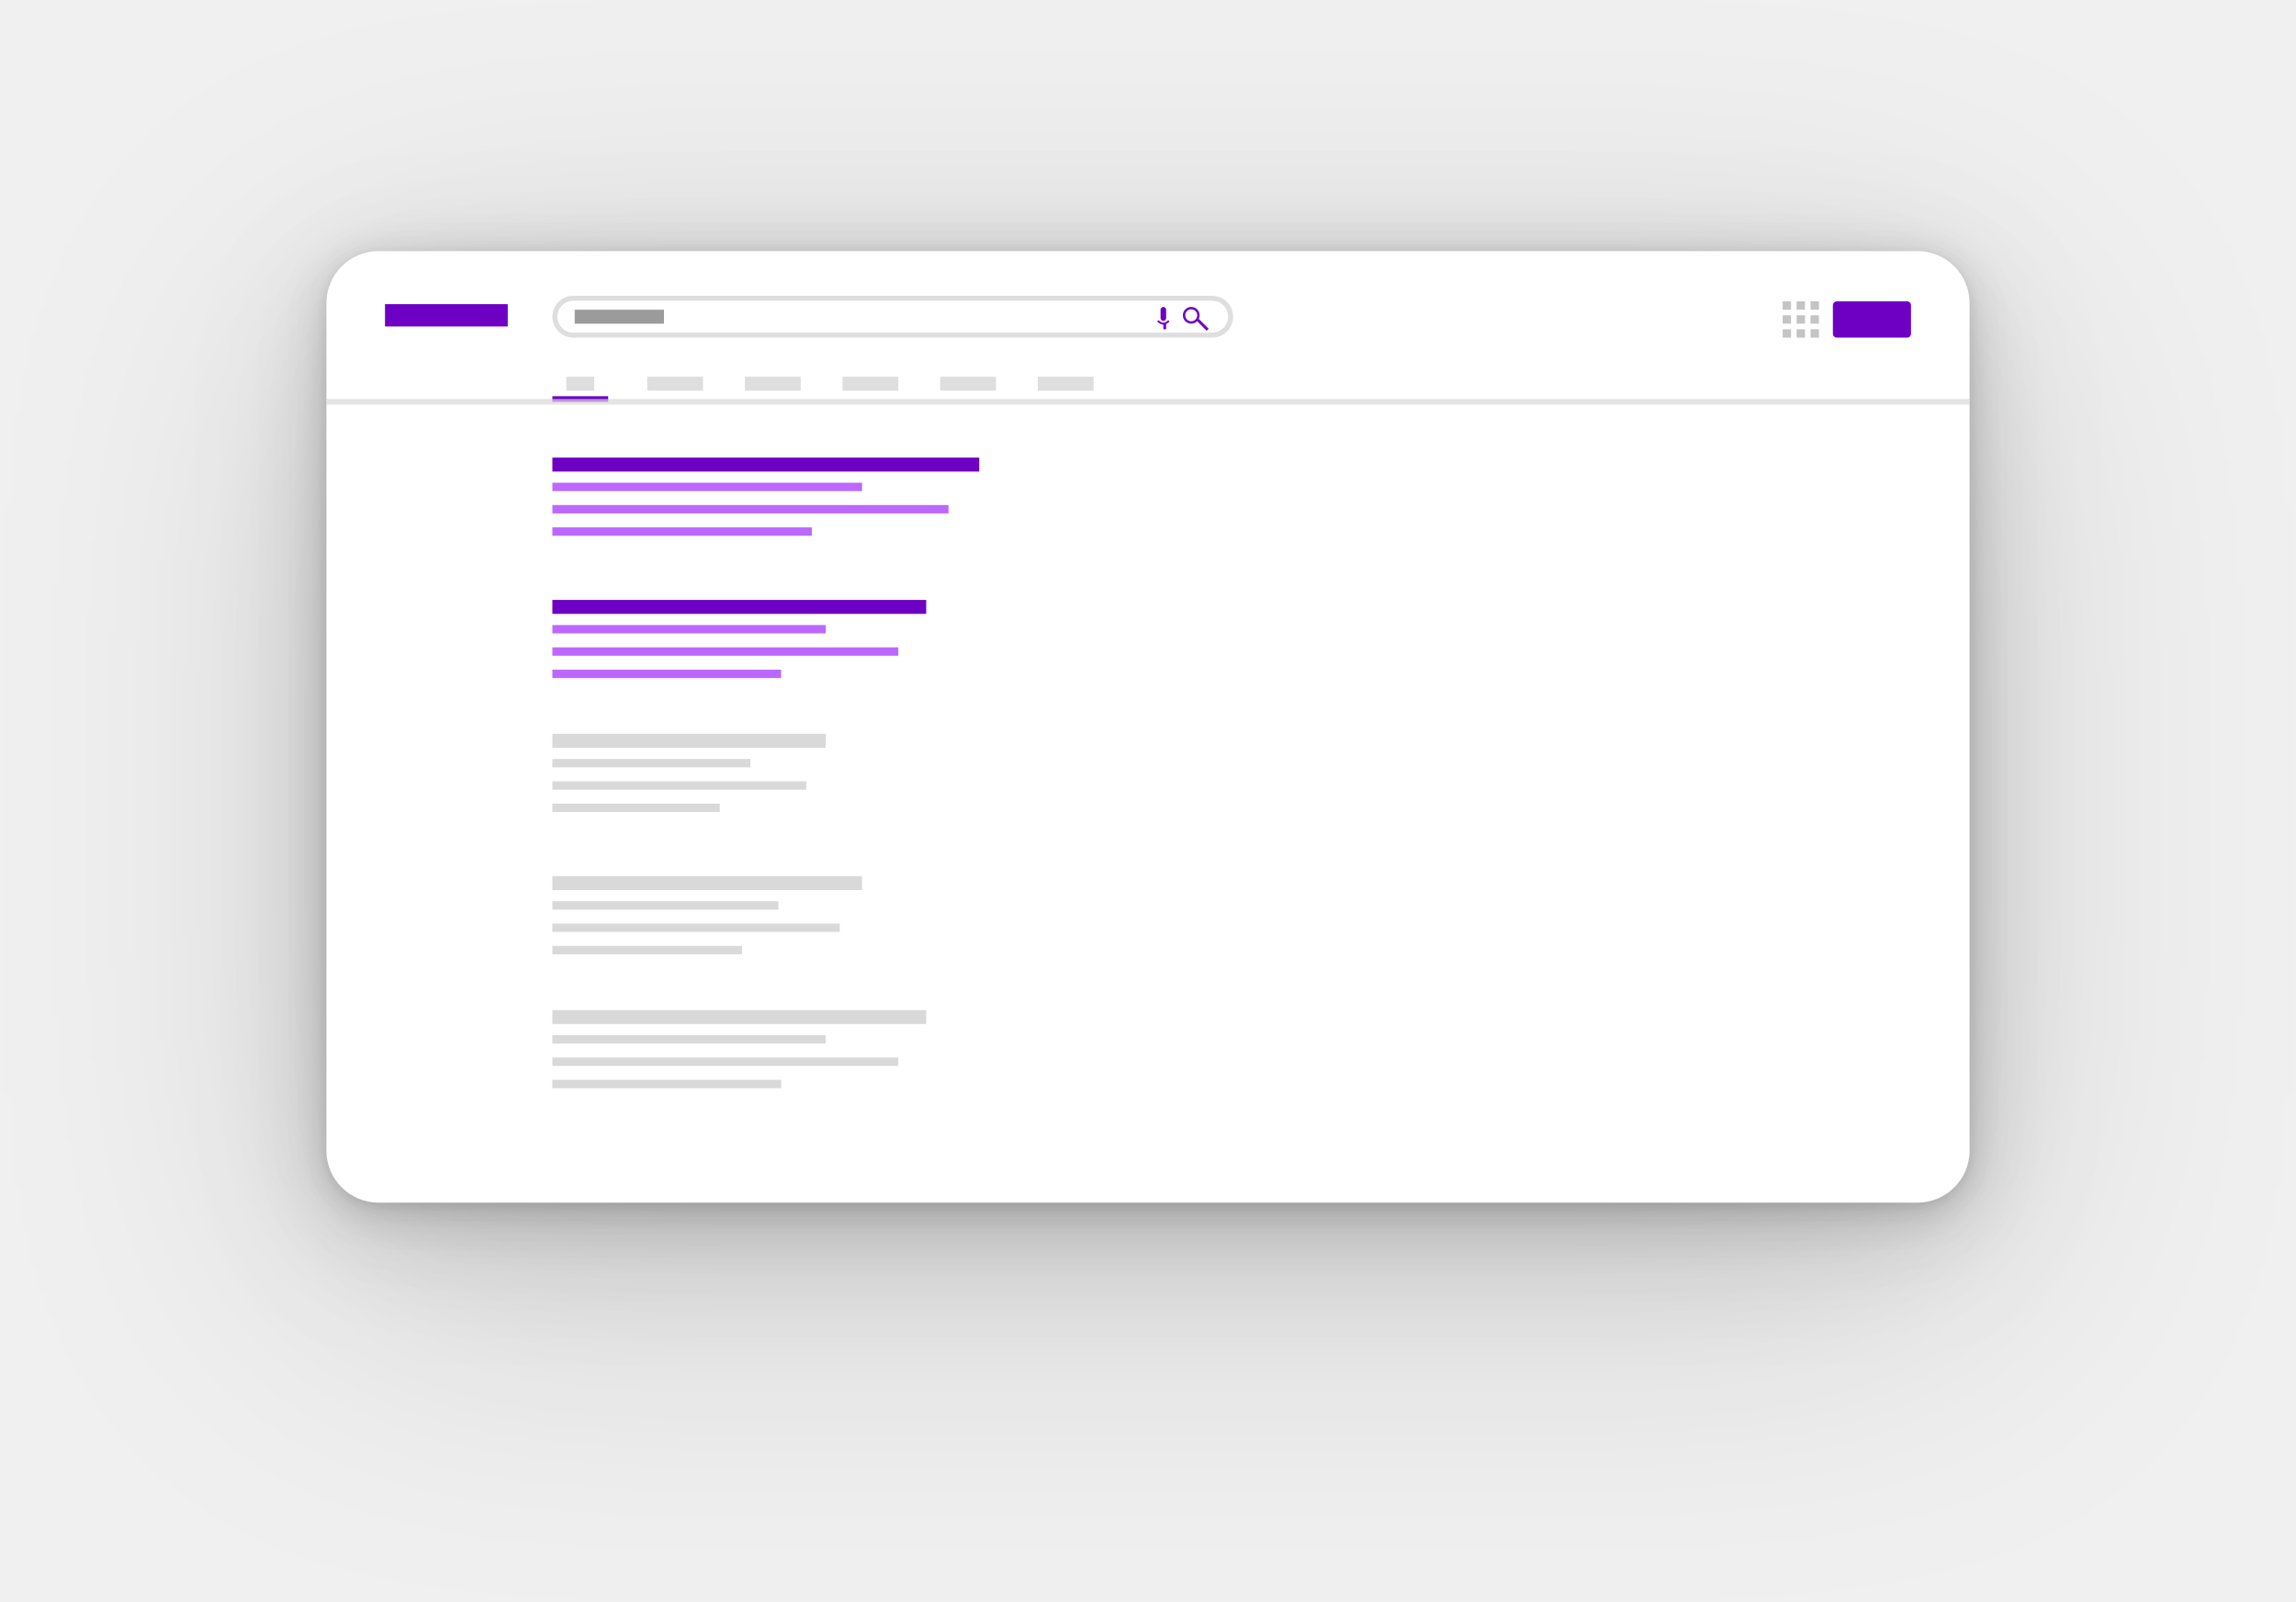
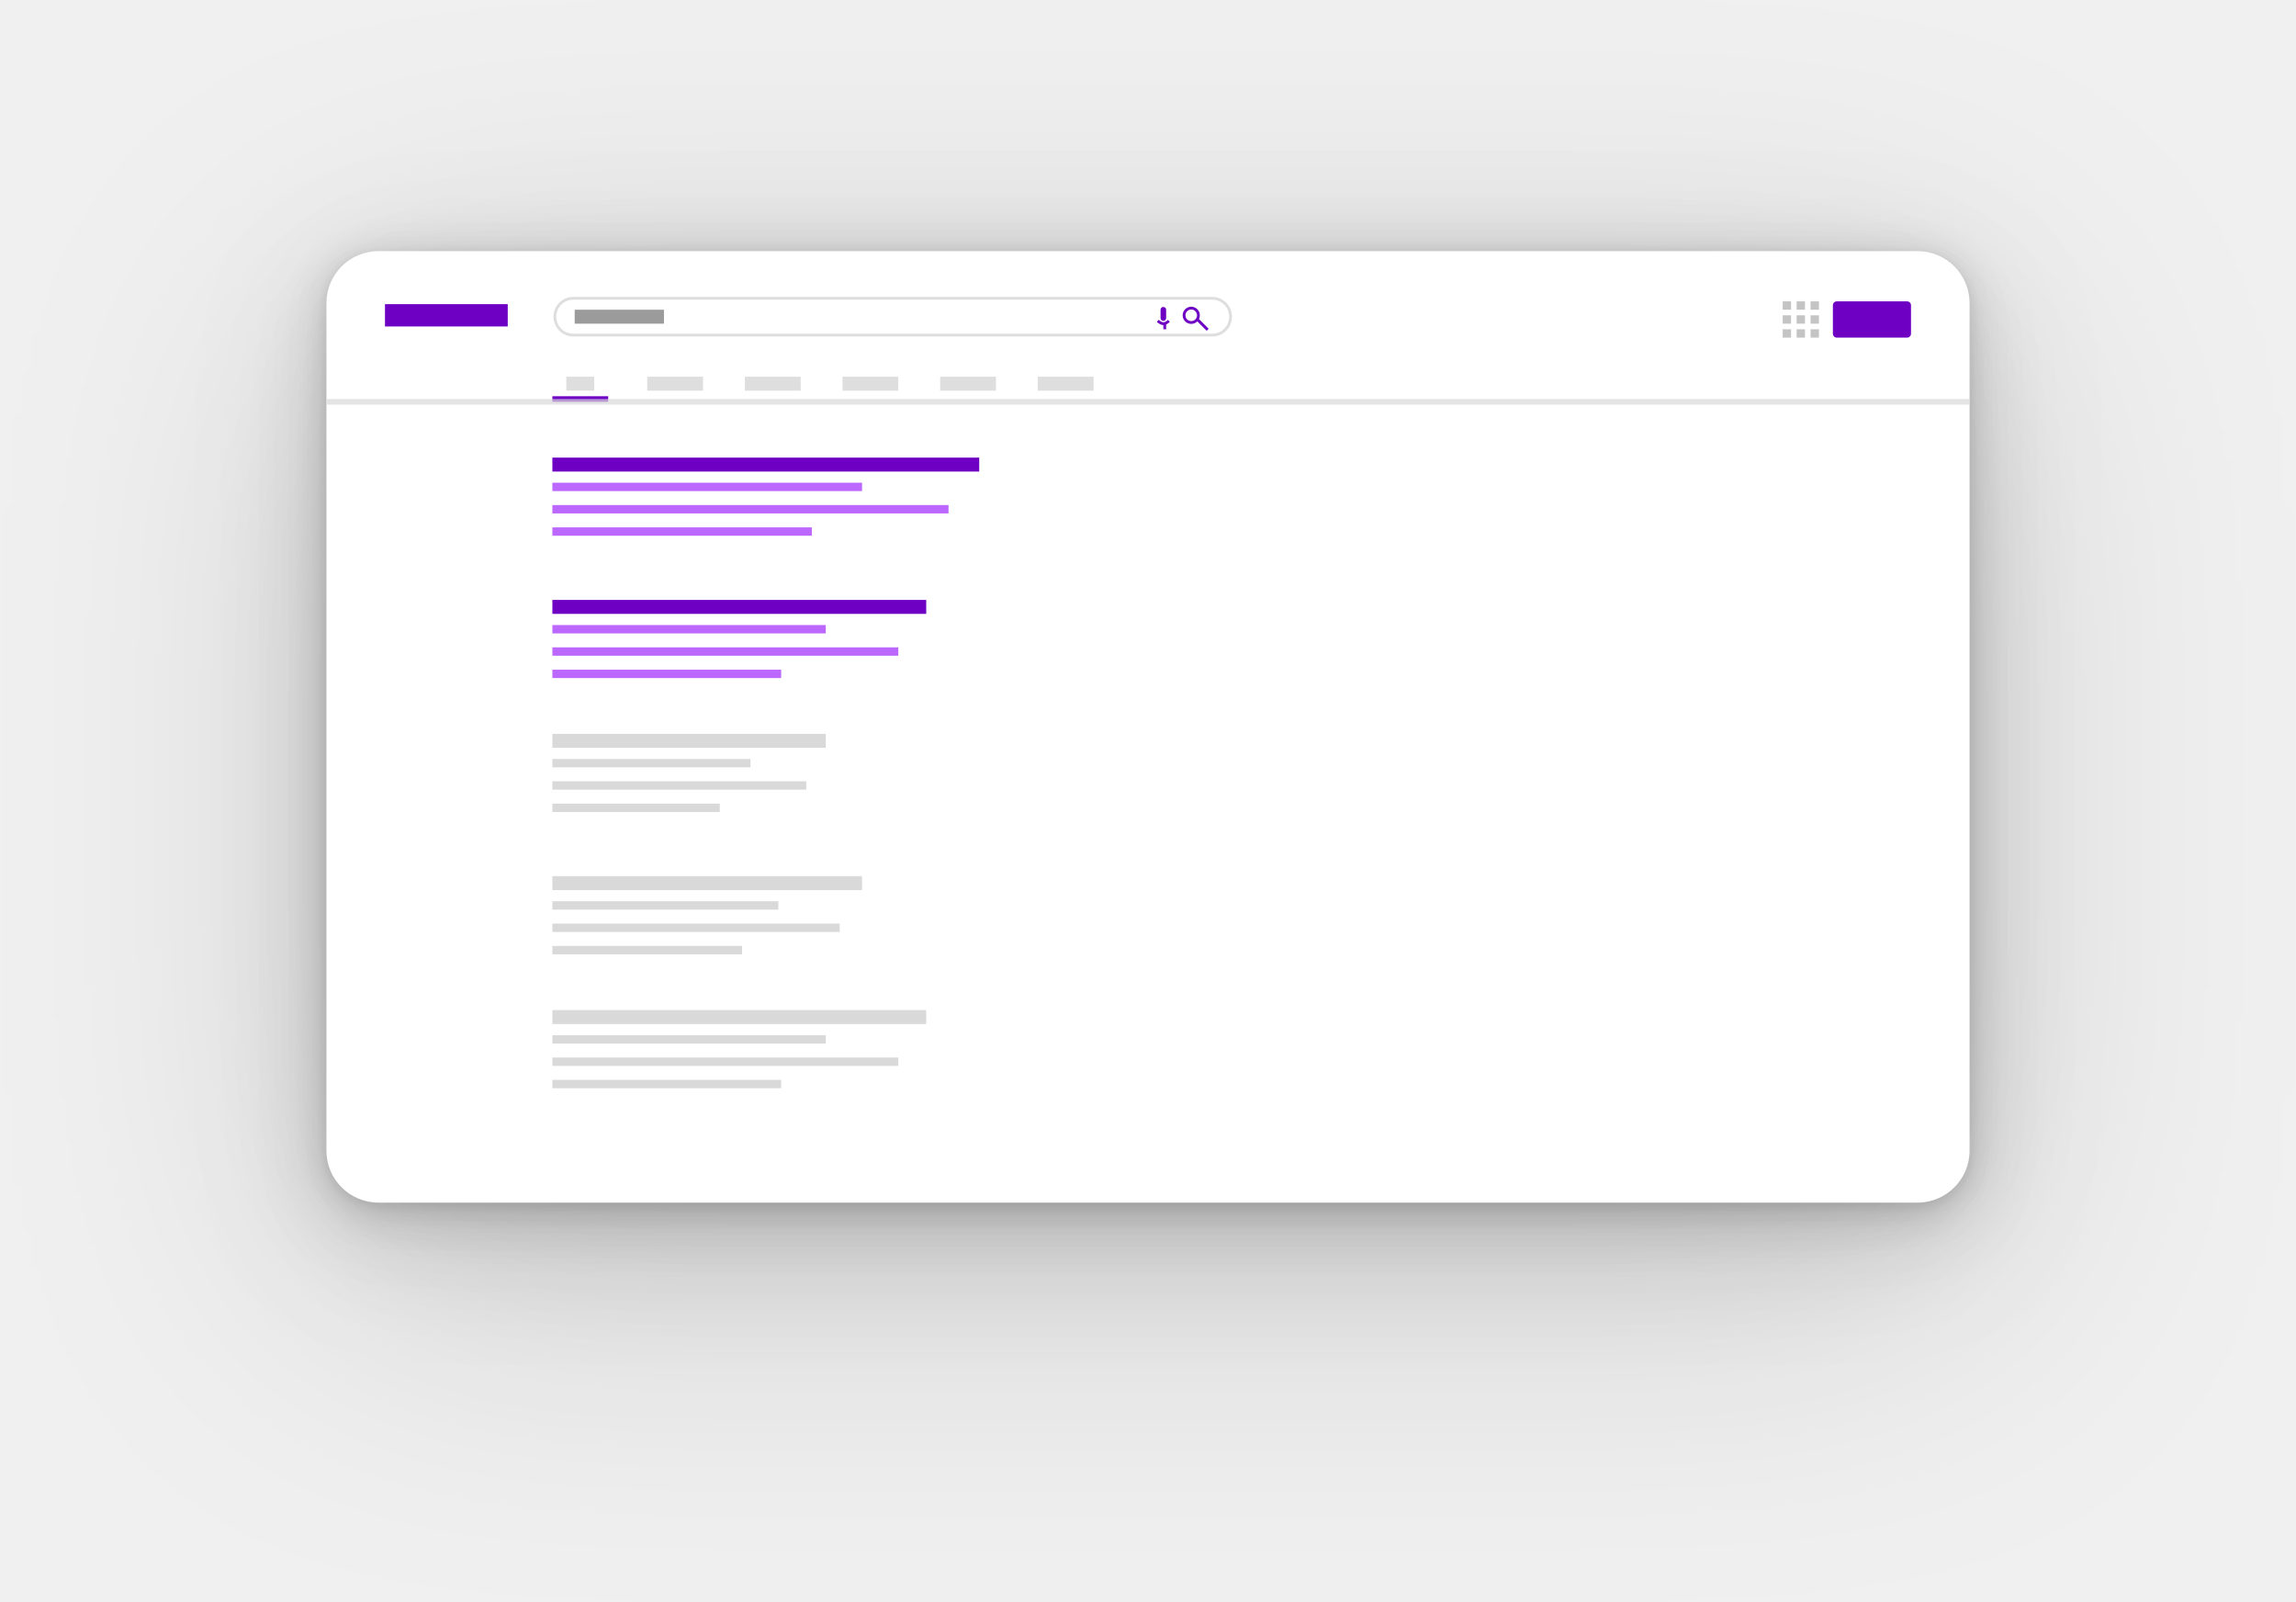
<svg xmlns="http://www.w3.org/2000/svg" width="823" height="574" viewBox="0 0 823 574" fill="none">
  <g filter="url(#filter0_dddddd_621_179)">
    <rect x="117" y="90" width="589" height="341" rx="18.662" fill="white" />
-     <rect x="198.898" y="106.898" width="242.204" height="13.204" rx="6.602" stroke="#DEDEDE" stroke-width="1.796" />
+     <rect x="198.898" y="106.898" width="242.204" height="13.204" rx="6.602" stroke="#DEDEDE" strokeWidth="1.796" />
    <rect x="657" y="108" width="28" height="13" rx="1.409" fill="#6D00C3" />
    <rect x="138" y="109" width="44" height="8" fill="#6D00C3" />
    <rect x="639" y="108" width="3" height="3" fill="#C4C4C4" />
    <rect x="644" y="108" width="3" height="3" fill="#C4C4C4" />
    <rect x="649" y="108" width="3" height="3" fill="#C4C4C4" />
    <rect x="639" y="113" width="3" height="3" fill="#C4C4C4" />
    <rect x="644" y="113" width="3" height="3" fill="#C4C4C4" />
    <rect x="649" y="113" width="3" height="3" fill="#C4C4C4" />
    <rect x="649" y="118" width="3" height="3" fill="#C4C4C4" />
    <rect x="644" y="118" width="3" height="3" fill="#C4C4C4" />
    <rect x="639" y="118" width="3" height="3" fill="#C4C4C4" />
-     <circle cx="427" cy="113" r="2.576" stroke="#6D00C3" stroke-width="0.848" />
+     <circle cx="427" cy="113" r="2.576" stroke="#6D00C3" strokeWidth="0.848" />
    <rect width="1" height="5" transform="matrix(0.707099 -0.707115 0.707099 0.707115 429 115)" fill="#6D00C3" />
    <rect x="416" y="110" width="2" height="5" rx="1" fill="#6D00C3" />
    <rect x="417" y="116" width="1" height="2" fill="#6D00C3" />
-     <path d="M415 115C416.565 116.302 417.441 116.364 419 115" stroke="#6D00C3" stroke-width="0.679" />
+     <path d="M415 115C416.565 116.302 417.441 116.364 419 115" stroke="#6D00C3" strokeWidth="0.679" />
    <rect x="198" y="164" width="153" height="5" fill="#6D00C3" />
    <rect x="198" y="173" width="111" height="3" fill="#BC68FF" />
    <rect x="198" y="181" width="142" height="3" fill="#BC68FF" />
    <rect x="198" y="189" width="93" height="3" fill="#BC68FF" />
    <rect x="206" y="111" width="32" height="5" fill="#393939" fill-opacity="0.5" />
    <rect x="198" y="215" width="134" height="5" fill="#6D00C3" />
    <rect x="198" y="224" width="98" height="3" fill="#BC68FF" />
    <rect x="198" y="232" width="124" height="3" fill="#BC68FF" />
    <rect x="198" y="240" width="82" height="3" fill="#BC68FF" />
    <rect x="198" y="362" width="134" height="5" fill="#D9D9D9" />
    <rect x="198" y="371" width="98" height="3" fill="#D9D9D9" />
    <rect x="198" y="379" width="124" height="3" fill="#D9D9D9" />
    <rect x="198" y="387" width="82" height="3" fill="#D9D9D9" />
    <rect x="198" y="263" width="98" height="5" fill="#D9D9D9" />
    <rect x="198" y="272" width="71" height="3" fill="#D9D9D9" />
    <rect x="198" y="280" width="91" height="3" fill="#D9D9D9" />
    <rect x="198" y="288" width="60" height="3" fill="#D9D9D9" />
    <rect x="198" y="314" width="111" height="5" fill="#D9D9D9" />
    <rect x="198" y="323" width="81" height="3" fill="#D9D9D9" />
    <rect x="198" y="331" width="103" height="3" fill="#D9D9D9" />
    <rect x="198" y="339" width="68" height="3" fill="#D9D9D9" />
    <rect x="203" y="135" width="10" height="5" fill="#DEDEDE" />
    <rect x="198" y="142" width="20" height="2" fill="#6D00C3" />
    <rect x="117" y="143" width="589" height="2" fill="#D9D9D9" fill-opacity="0.7" />
    <rect x="232" y="135" width="20" height="5" fill="#DEDEDE" />
    <rect x="267" y="135" width="20" height="5" fill="#DEDEDE" />
    <rect x="302" y="135" width="20" height="5" fill="#DEDEDE" />
    <rect x="337" y="135" width="20" height="5" fill="#DEDEDE" />
    <rect x="372" y="135" width="20" height="5" fill="#DEDEDE" />
  </g>
  <defs>
    <filter id="filter0_dddddd_621_179" x="0.789" y="0.085" width="821.423" height="573.423" filterUnits="userSpaceOnUse" color-interpolation-filters="sRGB">
      <feFlood flood-opacity="0" result="BackgroundImageFix" />
      <feColorMatrix in="SourceAlpha" type="matrix" values="0 0 0 0 0 0 0 0 0 0 0 0 0 0 0 0 0 0 127 0" result="hardAlpha" />
      <feOffset dy="0.728" />
      <feGaussianBlur stdDeviation="1.608" />
      <feColorMatrix type="matrix" values="0 0 0 0 0 0 0 0 0 0 0 0 0 0 0 0 0 0 0.045 0" />
      <feBlend mode="normal" in2="BackgroundImageFix" result="effect1_dropShadow_621_179" />
      <feColorMatrix in="SourceAlpha" type="matrix" values="0 0 0 0 0 0 0 0 0 0 0 0 0 0 0 0 0 0 127 0" result="hardAlpha" />
      <feOffset dy="1.749" />
      <feGaussianBlur stdDeviation="3.864" />
      <feColorMatrix type="matrix" values="0 0 0 0 0 0 0 0 0 0 0 0 0 0 0 0 0 0 0.065 0" />
      <feBlend mode="normal" in2="effect1_dropShadow_621_179" result="effect2_dropShadow_621_179" />
      <feColorMatrix in="SourceAlpha" type="matrix" values="0 0 0 0 0 0 0 0 0 0 0 0 0 0 0 0 0 0 127 0" result="hardAlpha" />
      <feOffset dy="3.293" />
      <feGaussianBlur stdDeviation="7.276" />
      <feColorMatrix type="matrix" values="0 0 0 0 0 0 0 0 0 0 0 0 0 0 0 0 0 0 0.08 0" />
      <feBlend mode="normal" in2="effect2_dropShadow_621_179" result="effect3_dropShadow_621_179" />
      <feColorMatrix in="SourceAlpha" type="matrix" values="0 0 0 0 0 0 0 0 0 0 0 0 0 0 0 0 0 0 127 0" result="hardAlpha" />
      <feOffset dy="5.874" />
      <feGaussianBlur stdDeviation="12.979" />
      <feColorMatrix type="matrix" values="0 0 0 0 0 0 0 0 0 0 0 0 0 0 0 0 0 0 0.095 0" />
      <feBlend mode="normal" in2="effect3_dropShadow_621_179" result="effect4_dropShadow_621_179" />
      <feColorMatrix in="SourceAlpha" type="matrix" values="0 0 0 0 0 0 0 0 0 0 0 0 0 0 0 0 0 0 127 0" result="hardAlpha" />
      <feOffset dy="10.986" />
      <feGaussianBlur stdDeviation="24.275" />
      <feColorMatrix type="matrix" values="0 0 0 0 0 0 0 0 0 0 0 0 0 0 0 0 0 0 0.115 0" />
      <feBlend mode="normal" in2="effect4_dropShadow_621_179" result="effect5_dropShadow_621_179" />
      <feColorMatrix in="SourceAlpha" type="matrix" values="0 0 0 0 0 0 0 0 0 0 0 0 0 0 0 0 0 0 127 0" result="hardAlpha" />
      <feOffset dy="26.296" />
      <feGaussianBlur stdDeviation="58.106" />
      <feColorMatrix type="matrix" values="0 0 0 0 0 0 0 0 0 0 0 0 0 0 0 0 0 0 0.16 0" />
      <feBlend mode="normal" in2="effect5_dropShadow_621_179" result="effect6_dropShadow_621_179" />
      <feBlend mode="normal" in="SourceGraphic" in2="effect6_dropShadow_621_179" result="shape" />
    </filter>
  </defs>
</svg>
